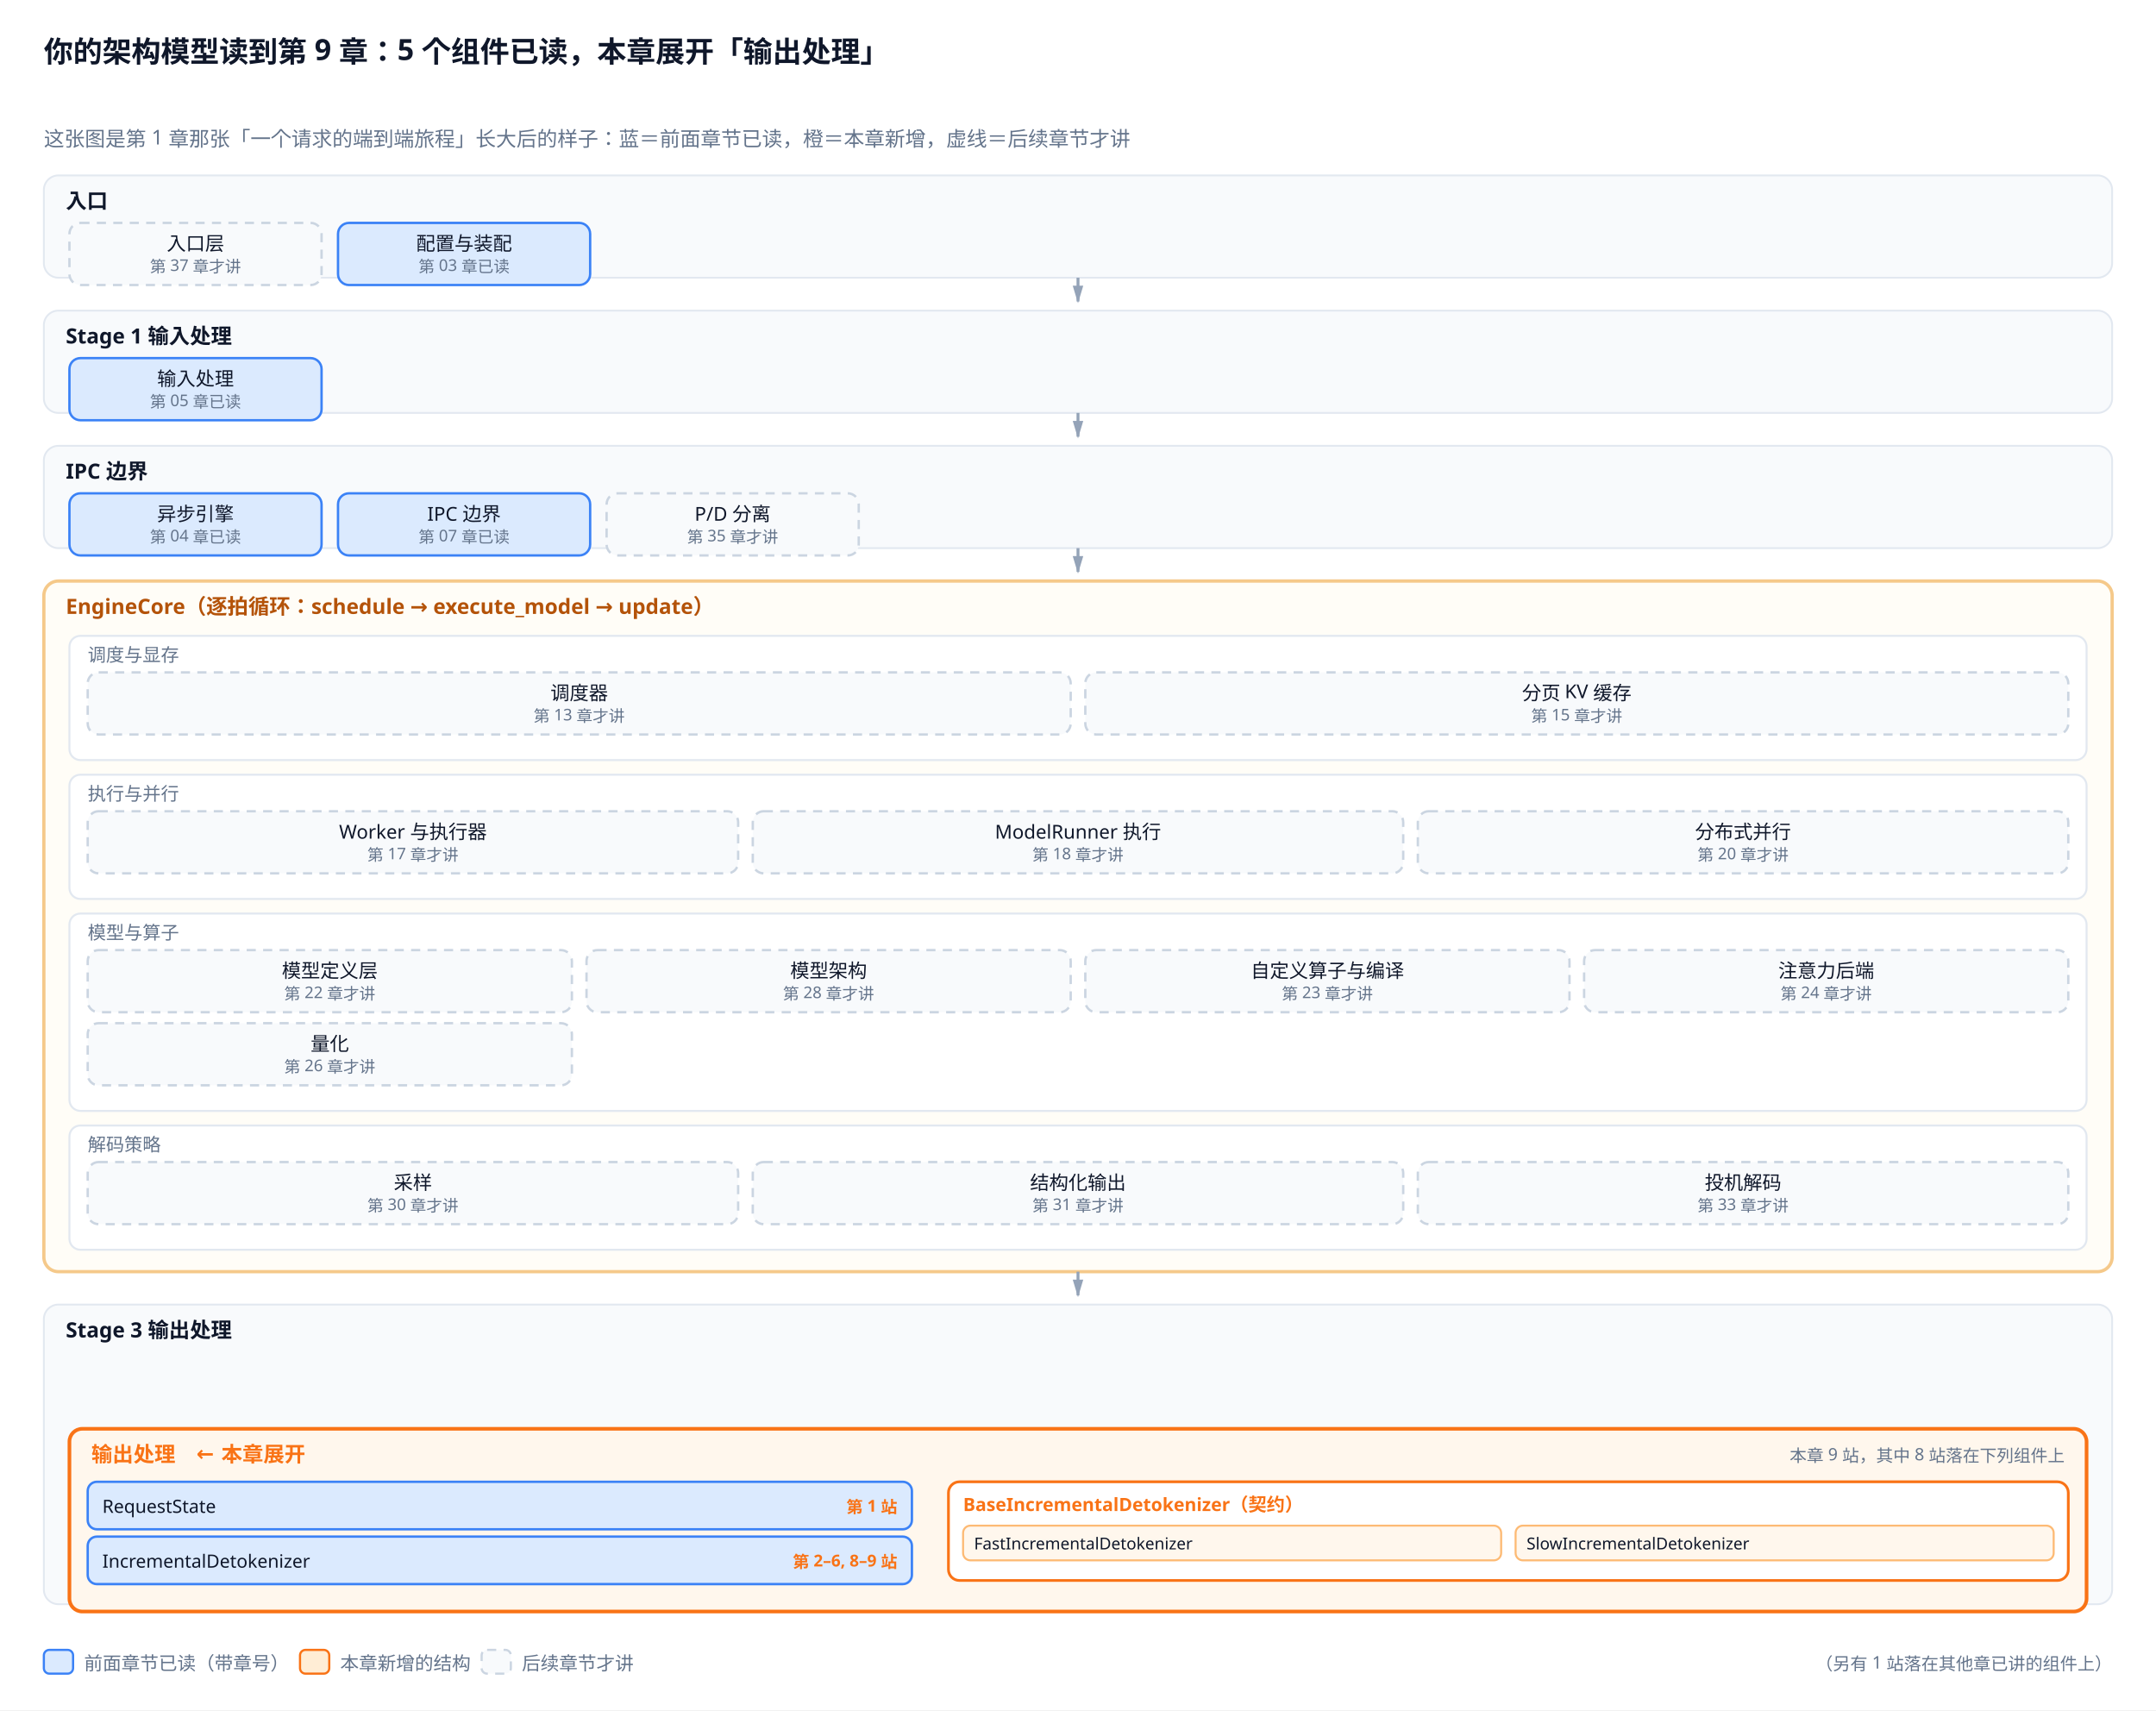
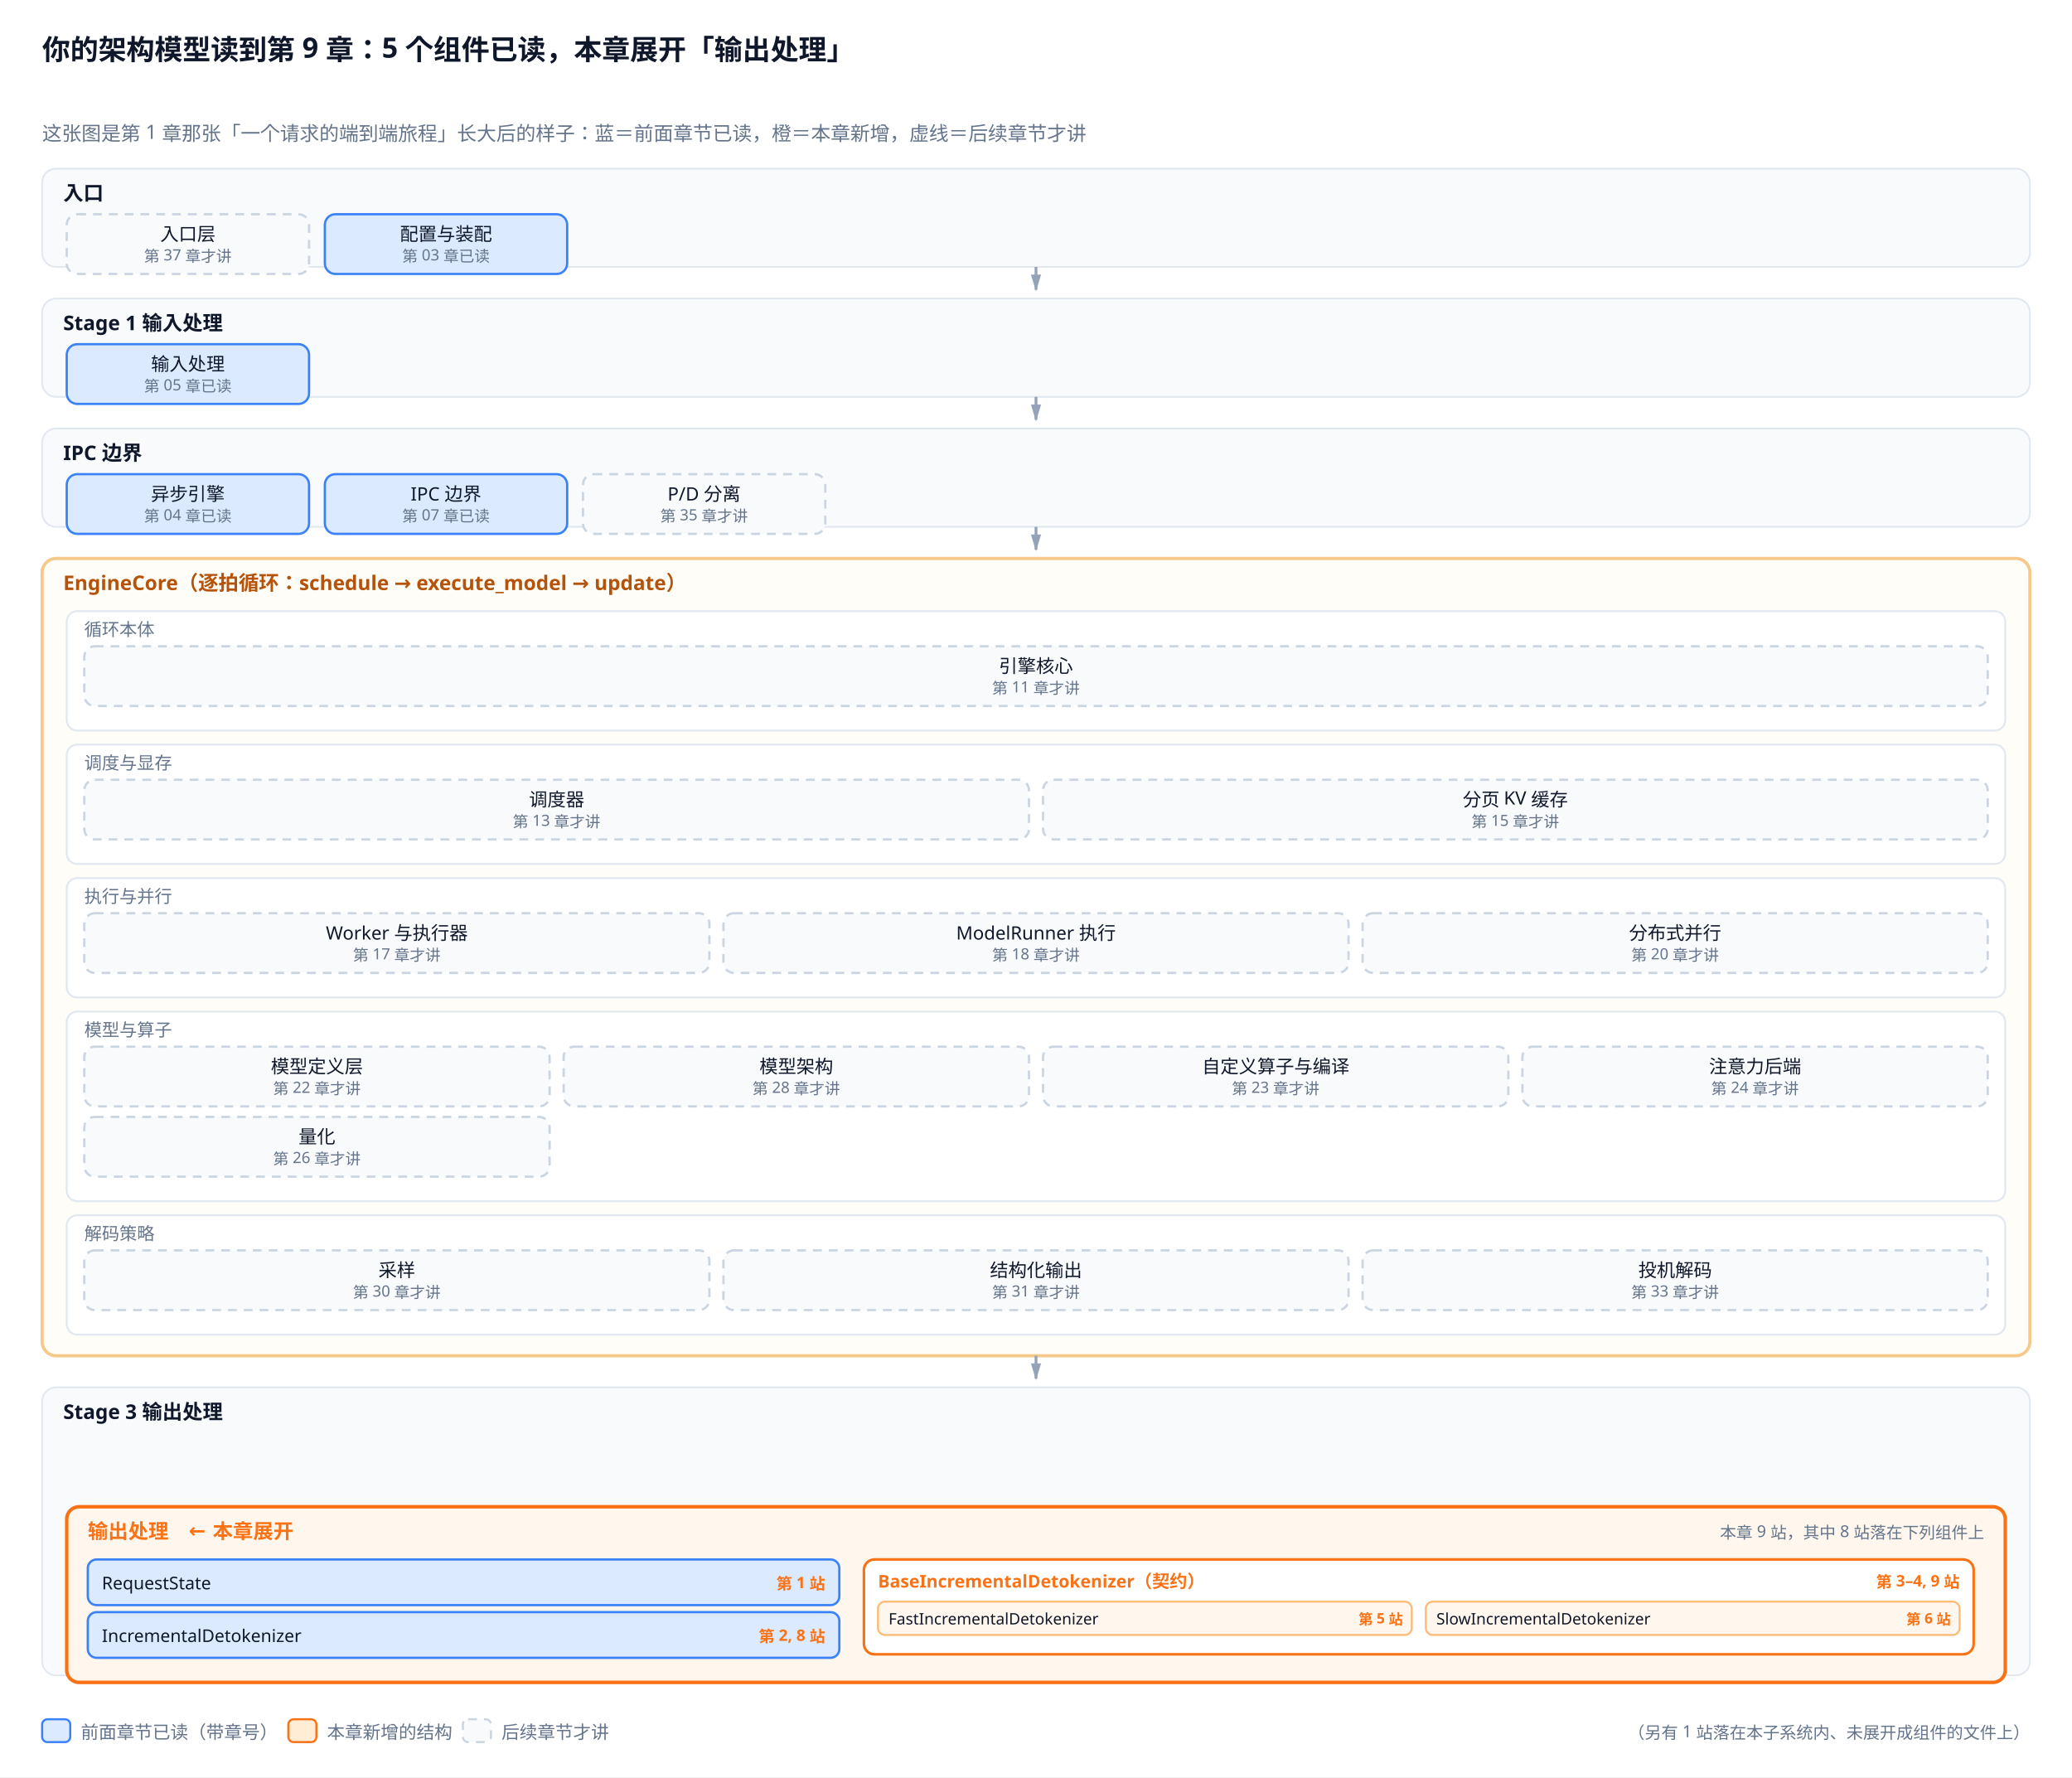
- <svg xmlns="http://www.w3.org/2000/svg" viewBox="0 0 1180 936">
+ <svg xmlns="http://www.w3.org/2000/svg" viewBox="0 0 1180 1012">
  <defs>
    <marker id="a" viewBox="0 0 10 6" refX="9" refY="3" markerWidth="6" markerHeight="4" orient="auto">
      <path d="M0,0 L10,3 L0,6 Z" fill="#94a3b8" />
    </marker>
    <marker id="a2" viewBox="0 0 10 6" refX="9" refY="3" markerWidth="6" markerHeight="4" orient="auto">
      <path d="M0,0 L10,3 L0,6 Z" fill="#f97316" />
    </marker>
  </defs>
-   <rect width="1180" height="936" fill="white" />
+   <rect width="1180" height="1012" fill="white" />
  <text x="24" y="34" font-family="sans-serif" font-size="16" fill="#0f172a" font-weight="bold">你的架构模型读到第 9 章：5 个组件已读，本章展开「输出处理」</text>
  <text x="24.0" y="80.0" font-family="sans-serif" font-size="11.2" fill="#64748b" text-anchor="start">这张图是第 1 章那张「一个请求的端到端旅程」长大后的样子：蓝＝前面章节已读，橙＝本章新增，虚线＝后续章节才讲</text>
  <rect x="24.0" y="96.0" width="1132.0" height="56.0" rx="8" fill="#f8fafc" stroke="#e2e8f0" stroke-width="1.0" />
  <text x="36.0" y="114.0" font-family="sans-serif" font-size="11.5" fill="#0f172a" text-anchor="start" font-weight="bold">入口</text>
  <rect x="38.0" y="122.0" width="138.0" height="34.0" rx="6" fill="#f8fafc" stroke="#cbd5e1" stroke-width="1.3" stroke-dasharray="5,4" />
  <text x="107.0" y="137.0" font-family="sans-serif" font-size="10.5" fill="#0f172a" text-anchor="middle">入口层</text>
  <text x="107.0" y="149.0" font-family="sans-serif" font-size="8.8" fill="#64748b" text-anchor="middle">第 37 章才讲</text>
  <rect x="185.0" y="122.0" width="138.0" height="34.0" rx="6" fill="#dbeafe" stroke="#3b82f6" stroke-width="1.3" />
  <text x="254.0" y="137.0" font-family="sans-serif" font-size="10.5" fill="#0f172a" text-anchor="middle">配置与装配</text>
  <text x="254.0" y="149.0" font-family="sans-serif" font-size="8.8" fill="#64748b" text-anchor="middle">第 03 章已读</text>
  <path d="M590.0,152.0 L590.0,165.0" stroke="#94a3b8" stroke-width="1.6" marker-end="url(#a)" />
  <rect x="24.0" y="170.0" width="1132.0" height="56.0" rx="8" fill="#f8fafc" stroke="#e2e8f0" stroke-width="1.0" />
  <text x="36.0" y="188.0" font-family="sans-serif" font-size="11.5" fill="#0f172a" text-anchor="start" font-weight="bold">Stage 1 输入处理</text>
  <rect x="38.0" y="196.0" width="138.0" height="34.0" rx="6" fill="#dbeafe" stroke="#3b82f6" stroke-width="1.3" />
  <text x="107.0" y="211.0" font-family="sans-serif" font-size="10.5" fill="#0f172a" text-anchor="middle">输入处理</text>
  <text x="107.0" y="223.0" font-family="sans-serif" font-size="8.8" fill="#64748b" text-anchor="middle">第 05 章已读</text>
  <path d="M590.0,226.0 L590.0,239.0" stroke="#94a3b8" stroke-width="1.6" marker-end="url(#a)" />
  <rect x="24.0" y="244.0" width="1132.0" height="56.0" rx="8" fill="#f8fafc" stroke="#e2e8f0" stroke-width="1.0" />
  <text x="36.0" y="262.0" font-family="sans-serif" font-size="11.5" fill="#0f172a" text-anchor="start" font-weight="bold">IPC 边界</text>
  <rect x="38.0" y="270.0" width="138.0" height="34.0" rx="6" fill="#dbeafe" stroke="#3b82f6" stroke-width="1.3" />
  <text x="107.0" y="285.0" font-family="sans-serif" font-size="10.5" fill="#0f172a" text-anchor="middle">异步引擎</text>
  <text x="107.0" y="297.0" font-family="sans-serif" font-size="8.8" fill="#64748b" text-anchor="middle">第 04 章已读</text>
  <rect x="185.0" y="270.0" width="138.0" height="34.0" rx="6" fill="#dbeafe" stroke="#3b82f6" stroke-width="1.3" />
  <text x="254.0" y="285.0" font-family="sans-serif" font-size="10.5" fill="#0f172a" text-anchor="middle">IPC 边界</text>
  <text x="254.0" y="297.0" font-family="sans-serif" font-size="8.8" fill="#64748b" text-anchor="middle">第 07 章已读</text>
  <rect x="332.0" y="270.0" width="138.0" height="34.0" rx="6" fill="#f8fafc" stroke="#cbd5e1" stroke-width="1.3" stroke-dasharray="5,4" />
  <text x="401.0" y="285.0" font-family="sans-serif" font-size="10.5" fill="#0f172a" text-anchor="middle">P/D 分离</text>
  <text x="401.0" y="297.0" font-family="sans-serif" font-size="8.8" fill="#64748b" text-anchor="middle">第 35 章才讲</text>
  <path d="M590.0,300.0 L590.0,313.0" stroke="#94a3b8" stroke-width="1.6" marker-end="url(#a)" />
-   <rect x="24.0" y="318.0" width="1132.0" height="378.0" rx="8" fill="#fffdf7" stroke="#f5c98a" stroke-width="1.8" />
+   <rect x="24.0" y="318.0" width="1132.0" height="454.0" rx="8" fill="#fffdf7" stroke="#f5c98a" stroke-width="1.8" />
  <text x="36.0" y="336.0" font-family="sans-serif" font-size="11.5" fill="#b45309" text-anchor="start" font-weight="bold">EngineCore（逐拍循环：schedule → execute_model → update）</text>
  <rect x="38.0" y="348.0" width="1104.0" height="68.0" rx="6" fill="#ffffff" stroke="#e2e8f0" stroke-width="1.1" />
-   <text x="48.0" y="362.0" font-family="sans-serif" font-size="10" fill="#64748b" text-anchor="start">调度与显存</text>
-   <rect x="48.0" y="368.0" width="538.0" height="34.0" rx="6" fill="#f8fafc" stroke="#cbd5e1" stroke-width="1.3" stroke-dasharray="5,4" />
-   <text x="317.0" y="383.0" font-family="sans-serif" font-size="10.5" fill="#0f172a" text-anchor="middle">调度器</text>
-   <text x="317.0" y="395.0" font-family="sans-serif" font-size="8.8" fill="#64748b" text-anchor="middle">第 13 章才讲</text>
-   <rect x="594.0" y="368.0" width="538.0" height="34.0" rx="6" fill="#f8fafc" stroke="#cbd5e1" stroke-width="1.3" stroke-dasharray="5,4" />
-   <text x="863.0" y="383.0" font-family="sans-serif" font-size="10.5" fill="#0f172a" text-anchor="middle">分页 KV 缓存</text>
-   <text x="863.0" y="395.0" font-family="sans-serif" font-size="8.8" fill="#64748b" text-anchor="middle">第 15 章才讲</text>
+   <text x="48.0" y="362.0" font-family="sans-serif" font-size="10" fill="#64748b" text-anchor="start">循环本体</text>
+   <rect x="48.0" y="368.0" width="1084.0" height="34.0" rx="6" fill="#f8fafc" stroke="#cbd5e1" stroke-width="1.3" stroke-dasharray="5,4" />
+   <text x="590.0" y="383.0" font-family="sans-serif" font-size="10.5" fill="#0f172a" text-anchor="middle">引擎核心</text>
+   <text x="590.0" y="395.0" font-family="sans-serif" font-size="8.8" fill="#64748b" text-anchor="middle">第 11 章才讲</text>
  <rect x="38.0" y="424.0" width="1104.0" height="68.0" rx="6" fill="#ffffff" stroke="#e2e8f0" stroke-width="1.1" />
-   <text x="48.0" y="438.0" font-family="sans-serif" font-size="10" fill="#64748b" text-anchor="start">执行与并行</text>
-   <rect x="48.0" y="444.0" width="356.0" height="34.0" rx="6" fill="#f8fafc" stroke="#cbd5e1" stroke-width="1.3" stroke-dasharray="5,4" />
-   <text x="226.0" y="459.0" font-family="sans-serif" font-size="10.5" fill="#0f172a" text-anchor="middle">Worker 与执行器</text>
-   <text x="226.0" y="471.0" font-family="sans-serif" font-size="8.8" fill="#64748b" text-anchor="middle">第 17 章才讲</text>
-   <rect x="412.0" y="444.0" width="356.0" height="34.0" rx="6" fill="#f8fafc" stroke="#cbd5e1" stroke-width="1.3" stroke-dasharray="5,4" />
-   <text x="590.0" y="459.0" font-family="sans-serif" font-size="10.5" fill="#0f172a" text-anchor="middle">ModelRunner 执行</text>
-   <text x="590.0" y="471.0" font-family="sans-serif" font-size="8.8" fill="#64748b" text-anchor="middle">第 18 章才讲</text>
-   <rect x="776.0" y="444.0" width="356.0" height="34.0" rx="6" fill="#f8fafc" stroke="#cbd5e1" stroke-width="1.3" stroke-dasharray="5,4" />
-   <text x="954.0" y="459.0" font-family="sans-serif" font-size="10.5" fill="#0f172a" text-anchor="middle">分布式并行</text>
-   <text x="954.0" y="471.0" font-family="sans-serif" font-size="8.8" fill="#64748b" text-anchor="middle">第 20 章才讲</text>
-   <rect x="38.0" y="500.0" width="1104.0" height="108.0" rx="6" fill="#ffffff" stroke="#e2e8f0" stroke-width="1.1" />
-   <text x="48.0" y="514.0" font-family="sans-serif" font-size="10" fill="#64748b" text-anchor="start">模型与算子</text>
-   <rect x="48.0" y="520.0" width="265.0" height="34.0" rx="6" fill="#f8fafc" stroke="#cbd5e1" stroke-width="1.3" stroke-dasharray="5,4" />
-   <text x="180.5" y="535.0" font-family="sans-serif" font-size="10.5" fill="#0f172a" text-anchor="middle">模型定义层</text>
-   <text x="180.5" y="547.0" font-family="sans-serif" font-size="8.8" fill="#64748b" text-anchor="middle">第 22 章才讲</text>
-   <rect x="321.0" y="520.0" width="265.0" height="34.0" rx="6" fill="#f8fafc" stroke="#cbd5e1" stroke-width="1.3" stroke-dasharray="5,4" />
-   <text x="453.5" y="535.0" font-family="sans-serif" font-size="10.5" fill="#0f172a" text-anchor="middle">模型架构</text>
-   <text x="453.5" y="547.0" font-family="sans-serif" font-size="8.8" fill="#64748b" text-anchor="middle">第 28 章才讲</text>
-   <rect x="594.0" y="520.0" width="265.0" height="34.0" rx="6" fill="#f8fafc" stroke="#cbd5e1" stroke-width="1.3" stroke-dasharray="5,4" />
-   <text x="726.5" y="535.0" font-family="sans-serif" font-size="10.5" fill="#0f172a" text-anchor="middle">自定义算子与编译</text>
-   <text x="726.5" y="547.0" font-family="sans-serif" font-size="8.8" fill="#64748b" text-anchor="middle">第 23 章才讲</text>
-   <rect x="867.0" y="520.0" width="265.0" height="34.0" rx="6" fill="#f8fafc" stroke="#cbd5e1" stroke-width="1.3" stroke-dasharray="5,4" />
-   <text x="999.5" y="535.0" font-family="sans-serif" font-size="10.5" fill="#0f172a" text-anchor="middle">注意力后端</text>
-   <text x="999.5" y="547.0" font-family="sans-serif" font-size="8.8" fill="#64748b" text-anchor="middle">第 24 章才讲</text>
-   <rect x="48.0" y="560.0" width="265.0" height="34.0" rx="6" fill="#f8fafc" stroke="#cbd5e1" stroke-width="1.3" stroke-dasharray="5,4" />
-   <text x="180.5" y="575.0" font-family="sans-serif" font-size="10.5" fill="#0f172a" text-anchor="middle">量化</text>
-   <text x="180.5" y="587.0" font-family="sans-serif" font-size="8.8" fill="#64748b" text-anchor="middle">第 26 章才讲</text>
-   <rect x="38.0" y="616.0" width="1104.0" height="68.0" rx="6" fill="#ffffff" stroke="#e2e8f0" stroke-width="1.1" />
-   <text x="48.0" y="630.0" font-family="sans-serif" font-size="10" fill="#64748b" text-anchor="start">解码策略</text>
-   <rect x="48.0" y="636.0" width="356.0" height="34.0" rx="6" fill="#f8fafc" stroke="#cbd5e1" stroke-width="1.3" stroke-dasharray="5,4" />
-   <text x="226.0" y="651.0" font-family="sans-serif" font-size="10.5" fill="#0f172a" text-anchor="middle">采样</text>
-   <text x="226.0" y="663.0" font-family="sans-serif" font-size="8.8" fill="#64748b" text-anchor="middle">第 30 章才讲</text>
-   <rect x="412.0" y="636.0" width="356.0" height="34.0" rx="6" fill="#f8fafc" stroke="#cbd5e1" stroke-width="1.3" stroke-dasharray="5,4" />
-   <text x="590.0" y="651.0" font-family="sans-serif" font-size="10.5" fill="#0f172a" text-anchor="middle">结构化输出</text>
-   <text x="590.0" y="663.0" font-family="sans-serif" font-size="8.8" fill="#64748b" text-anchor="middle">第 31 章才讲</text>
-   <rect x="776.0" y="636.0" width="356.0" height="34.0" rx="6" fill="#f8fafc" stroke="#cbd5e1" stroke-width="1.3" stroke-dasharray="5,4" />
-   <text x="954.0" y="651.0" font-family="sans-serif" font-size="10.5" fill="#0f172a" text-anchor="middle">投机解码</text>
-   <text x="954.0" y="663.0" font-family="sans-serif" font-size="8.8" fill="#64748b" text-anchor="middle">第 33 章才讲</text>
-   <path d="M590.0,696.0 L590.0,709.0" stroke="#94a3b8" stroke-width="1.6" marker-end="url(#a)" />
-   <rect x="24.0" y="714.0" width="1132.0" height="164.0" rx="8" fill="#f8fafc" stroke="#e2e8f0" stroke-width="1.0" />
-   <text x="36.0" y="732.0" font-family="sans-serif" font-size="11.5" fill="#0f172a" text-anchor="start" font-weight="bold">Stage 3 输出处理</text>
-   <rect x="38.0" y="782.0" width="1104.0" height="100.0" rx="7" fill="#fff7ed" stroke="#f97316" stroke-width="2.0" />
-   <text x="50.0" y="800.0" font-family="sans-serif" font-size="11.5" fill="#f97316" text-anchor="start" font-weight="bold">输出处理　← 本章展开</text>
-   <text x="1130.0" y="800.0" font-family="sans-serif" font-size="9.3" fill="#64748b" text-anchor="end">本章 9 站，其中 8 站落在下列组件上</text>
-   <rect x="48.0" y="811.0" width="451.1" height="26.0" rx="5" fill="#dbeafe" stroke="#3b82f6" stroke-width="1.3" />
-   <text x="56.0" y="828.0" font-family="sans-serif" font-size="10" fill="#0f172a" text-anchor="start">RequestState</text>
-   <text x="491.1" y="828.0" font-family="sans-serif" font-size="9" fill="#f97316" text-anchor="end" font-weight="bold">第 1 站</text>
-   <rect x="48.0" y="841.0" width="451.1" height="26.0" rx="5" fill="#dbeafe" stroke="#3b82f6" stroke-width="1.3" />
-   <text x="56.0" y="858.0" font-family="sans-serif" font-size="10" fill="#0f172a" text-anchor="start">IncrementalDetokenizer</text>
-   <text x="491.1" y="858.0" font-family="sans-serif" font-size="9" fill="#f97316" text-anchor="end" font-weight="bold">第 2–6, 8–9 站</text>
-   <rect x="519.1" y="811.0" width="612.9" height="54.0" rx="6" fill="#ffffff" stroke="#f97316" stroke-width="1.5" />
-   <text x="527.1" y="827.0" font-family="sans-serif" font-size="10" fill="#f97316" text-anchor="start" font-weight="bold">BaseIncrementalDetokenizer（契约）</text>
-   <rect x="527.1" y="835.0" width="294.5" height="19.0" rx="4" fill="#fff7ed" stroke="#fdba74" stroke-width="1.1" />
-   <text x="533.1" y="848.0" font-family="sans-serif" font-size="9" fill="#0f172a" text-anchor="start">FastIncrementalDetokenizer</text>
-   <rect x="829.5" y="835.0" width="294.5" height="19.0" rx="4" fill="#fff7ed" stroke="#fdba74" stroke-width="1.1" />
-   <text x="835.5" y="848.0" font-family="sans-serif" font-size="9" fill="#0f172a" text-anchor="start">SlowIncrementalDetokenizer</text>
-   <rect x="24.0" y="903.0" width="16.0" height="13.0" rx="3" fill="#dbeafe" stroke="#3b82f6" stroke-width="1.2" />
-   <text x="46.0" y="914.0" font-family="sans-serif" font-size="10.2" fill="#64748b" text-anchor="start">前面章节已读（带章号）</text>
-   <rect x="164.2" y="903.0" width="16.0" height="13.0" rx="3" fill="#ffedd5" stroke="#f97316" stroke-width="1.2" />
-   <text x="186.2" y="914.0" font-family="sans-serif" font-size="10.2" fill="#64748b" text-anchor="start">本章新增的结构</text>
-   <rect x="263.6" y="903.0" width="16.0" height="13.0" rx="3" fill="#f8fafc" stroke="#cbd5e1" stroke-width="1.2" stroke-dasharray="5,4" />
-   <text x="285.6" y="914.0" font-family="sans-serif" font-size="10.2" fill="#64748b" text-anchor="start">后续章节才讲</text>
-   <text x="1156.0" y="914.0" font-family="sans-serif" font-size="9.5" fill="#64748b" text-anchor="end">（另有 1 站落在其他章已讲的组件上）</text>
+   <text x="48.0" y="438.0" font-family="sans-serif" font-size="10" fill="#64748b" text-anchor="start">调度与显存</text>
+   <rect x="48.0" y="444.0" width="538.0" height="34.0" rx="6" fill="#f8fafc" stroke="#cbd5e1" stroke-width="1.3" stroke-dasharray="5,4" />
+   <text x="317.0" y="459.0" font-family="sans-serif" font-size="10.5" fill="#0f172a" text-anchor="middle">调度器</text>
+   <text x="317.0" y="471.0" font-family="sans-serif" font-size="8.8" fill="#64748b" text-anchor="middle">第 13 章才讲</text>
+   <rect x="594.0" y="444.0" width="538.0" height="34.0" rx="6" fill="#f8fafc" stroke="#cbd5e1" stroke-width="1.3" stroke-dasharray="5,4" />
+   <text x="863.0" y="459.0" font-family="sans-serif" font-size="10.5" fill="#0f172a" text-anchor="middle">分页 KV 缓存</text>
+   <text x="863.0" y="471.0" font-family="sans-serif" font-size="8.8" fill="#64748b" text-anchor="middle">第 15 章才讲</text>
+   <rect x="38.0" y="500.0" width="1104.0" height="68.0" rx="6" fill="#ffffff" stroke="#e2e8f0" stroke-width="1.1" />
+   <text x="48.0" y="514.0" font-family="sans-serif" font-size="10" fill="#64748b" text-anchor="start">执行与并行</text>
+   <rect x="48.0" y="520.0" width="356.0" height="34.0" rx="6" fill="#f8fafc" stroke="#cbd5e1" stroke-width="1.3" stroke-dasharray="5,4" />
+   <text x="226.0" y="535.0" font-family="sans-serif" font-size="10.5" fill="#0f172a" text-anchor="middle">Worker 与执行器</text>
+   <text x="226.0" y="547.0" font-family="sans-serif" font-size="8.8" fill="#64748b" text-anchor="middle">第 17 章才讲</text>
+   <rect x="412.0" y="520.0" width="356.0" height="34.0" rx="6" fill="#f8fafc" stroke="#cbd5e1" stroke-width="1.3" stroke-dasharray="5,4" />
+   <text x="590.0" y="535.0" font-family="sans-serif" font-size="10.5" fill="#0f172a" text-anchor="middle">ModelRunner 执行</text>
+   <text x="590.0" y="547.0" font-family="sans-serif" font-size="8.8" fill="#64748b" text-anchor="middle">第 18 章才讲</text>
+   <rect x="776.0" y="520.0" width="356.0" height="34.0" rx="6" fill="#f8fafc" stroke="#cbd5e1" stroke-width="1.3" stroke-dasharray="5,4" />
+   <text x="954.0" y="535.0" font-family="sans-serif" font-size="10.5" fill="#0f172a" text-anchor="middle">分布式并行</text>
+   <text x="954.0" y="547.0" font-family="sans-serif" font-size="8.8" fill="#64748b" text-anchor="middle">第 20 章才讲</text>
+   <rect x="38.0" y="576.0" width="1104.0" height="108.0" rx="6" fill="#ffffff" stroke="#e2e8f0" stroke-width="1.1" />
+   <text x="48.0" y="590.0" font-family="sans-serif" font-size="10" fill="#64748b" text-anchor="start">模型与算子</text>
+   <rect x="48.0" y="596.0" width="265.0" height="34.0" rx="6" fill="#f8fafc" stroke="#cbd5e1" stroke-width="1.3" stroke-dasharray="5,4" />
+   <text x="180.5" y="611.0" font-family="sans-serif" font-size="10.5" fill="#0f172a" text-anchor="middle">模型定义层</text>
+   <text x="180.5" y="623.0" font-family="sans-serif" font-size="8.8" fill="#64748b" text-anchor="middle">第 22 章才讲</text>
+   <rect x="321.0" y="596.0" width="265.0" height="34.0" rx="6" fill="#f8fafc" stroke="#cbd5e1" stroke-width="1.3" stroke-dasharray="5,4" />
+   <text x="453.5" y="611.0" font-family="sans-serif" font-size="10.5" fill="#0f172a" text-anchor="middle">模型架构</text>
+   <text x="453.5" y="623.0" font-family="sans-serif" font-size="8.8" fill="#64748b" text-anchor="middle">第 28 章才讲</text>
+   <rect x="594.0" y="596.0" width="265.0" height="34.0" rx="6" fill="#f8fafc" stroke="#cbd5e1" stroke-width="1.3" stroke-dasharray="5,4" />
+   <text x="726.5" y="611.0" font-family="sans-serif" font-size="10.5" fill="#0f172a" text-anchor="middle">自定义算子与编译</text>
+   <text x="726.5" y="623.0" font-family="sans-serif" font-size="8.8" fill="#64748b" text-anchor="middle">第 23 章才讲</text>
+   <rect x="867.0" y="596.0" width="265.0" height="34.0" rx="6" fill="#f8fafc" stroke="#cbd5e1" stroke-width="1.3" stroke-dasharray="5,4" />
+   <text x="999.5" y="611.0" font-family="sans-serif" font-size="10.5" fill="#0f172a" text-anchor="middle">注意力后端</text>
+   <text x="999.5" y="623.0" font-family="sans-serif" font-size="8.8" fill="#64748b" text-anchor="middle">第 24 章才讲</text>
+   <rect x="48.0" y="636.0" width="265.0" height="34.0" rx="6" fill="#f8fafc" stroke="#cbd5e1" stroke-width="1.3" stroke-dasharray="5,4" />
+   <text x="180.5" y="651.0" font-family="sans-serif" font-size="10.5" fill="#0f172a" text-anchor="middle">量化</text>
+   <text x="180.5" y="663.0" font-family="sans-serif" font-size="8.8" fill="#64748b" text-anchor="middle">第 26 章才讲</text>
+   <rect x="38.0" y="692.0" width="1104.0" height="68.0" rx="6" fill="#ffffff" stroke="#e2e8f0" stroke-width="1.1" />
+   <text x="48.0" y="706.0" font-family="sans-serif" font-size="10" fill="#64748b" text-anchor="start">解码策略</text>
+   <rect x="48.0" y="712.0" width="356.0" height="34.0" rx="6" fill="#f8fafc" stroke="#cbd5e1" stroke-width="1.3" stroke-dasharray="5,4" />
+   <text x="226.0" y="727.0" font-family="sans-serif" font-size="10.5" fill="#0f172a" text-anchor="middle">采样</text>
+   <text x="226.0" y="739.0" font-family="sans-serif" font-size="8.8" fill="#64748b" text-anchor="middle">第 30 章才讲</text>
+   <rect x="412.0" y="712.0" width="356.0" height="34.0" rx="6" fill="#f8fafc" stroke="#cbd5e1" stroke-width="1.3" stroke-dasharray="5,4" />
+   <text x="590.0" y="727.0" font-family="sans-serif" font-size="10.5" fill="#0f172a" text-anchor="middle">结构化输出</text>
+   <text x="590.0" y="739.0" font-family="sans-serif" font-size="8.8" fill="#64748b" text-anchor="middle">第 31 章才讲</text>
+   <rect x="776.0" y="712.0" width="356.0" height="34.0" rx="6" fill="#f8fafc" stroke="#cbd5e1" stroke-width="1.3" stroke-dasharray="5,4" />
+   <text x="954.0" y="727.0" font-family="sans-serif" font-size="10.5" fill="#0f172a" text-anchor="middle">投机解码</text>
+   <text x="954.0" y="739.0" font-family="sans-serif" font-size="8.8" fill="#64748b" text-anchor="middle">第 33 章才讲</text>
+   <path d="M590.0,772.0 L590.0,785.0" stroke="#94a3b8" stroke-width="1.6" marker-end="url(#a)" />
+   <rect x="24.0" y="790.0" width="1132.0" height="164.0" rx="8" fill="#f8fafc" stroke="#e2e8f0" stroke-width="1.0" />
+   <text x="36.0" y="808.0" font-family="sans-serif" font-size="11.5" fill="#0f172a" text-anchor="start" font-weight="bold">Stage 3 输出处理</text>
+   <rect x="38.0" y="858.0" width="1104.0" height="100.0" rx="7" fill="#fff7ed" stroke="#f97316" stroke-width="2.0" />
+   <text x="50.0" y="876.0" font-family="sans-serif" font-size="11.5" fill="#f97316" text-anchor="start" font-weight="bold">输出处理　← 本章展开</text>
+   <text x="1130.0" y="876.0" font-family="sans-serif" font-size="9.3" fill="#64748b" text-anchor="end">本章 9 站，其中 8 站落在下列组件上</text>
+   <rect x="50.0" y="888.0" width="428.0" height="26.0" rx="5" fill="#dbeafe" stroke="#3b82f6" stroke-width="1.3" />
+   <text x="58.0" y="905.0" font-family="sans-serif" font-size="10" fill="#0f172a" text-anchor="start">RequestState</text>
+   <text x="470.0" y="905.0" font-family="sans-serif" font-size="9" fill="#f97316" text-anchor="end" font-weight="bold">第 1 站</text>
+   <rect x="50.0" y="918.0" width="428.0" height="26.0" rx="5" fill="#dbeafe" stroke="#3b82f6" stroke-width="1.3" />
+   <text x="58.0" y="935.0" font-family="sans-serif" font-size="10" fill="#0f172a" text-anchor="start">IncrementalDetokenizer</text>
+   <text x="470.0" y="935.0" font-family="sans-serif" font-size="9" fill="#f97316" text-anchor="end" font-weight="bold">第 2, 8 站</text>
+   <rect x="492.0" y="888.0" width="632.0" height="54.0" rx="6" fill="#ffffff" stroke="#f97316" stroke-width="1.5" />
+   <text x="500.0" y="904.0" font-family="sans-serif" font-size="10" fill="#f97316" text-anchor="start" font-weight="bold">BaseIncrementalDetokenizer（契约）</text>
+   <text x="1116.0" y="904.0" font-family="sans-serif" font-size="9" fill="#f97316" text-anchor="end" font-weight="bold">第 3–4, 9 站</text>
+   <rect x="500.0" y="912.0" width="304.0" height="19.0" rx="4" fill="#fff7ed" stroke="#fdba74" stroke-width="1.1" />
+   <text x="506.0" y="925.0" font-family="sans-serif" font-size="9" fill="#0f172a" text-anchor="start">FastIncrementalDetokenizer</text>
+   <text x="799.0" y="925.0" font-family="sans-serif" font-size="8.2" fill="#f97316" text-anchor="end" font-weight="bold">第 5 站</text>
+   <rect x="812.0" y="912.0" width="304.0" height="19.0" rx="4" fill="#fff7ed" stroke="#fdba74" stroke-width="1.1" />
+   <text x="818.0" y="925.0" font-family="sans-serif" font-size="9" fill="#0f172a" text-anchor="start">SlowIncrementalDetokenizer</text>
+   <text x="1111.0" y="925.0" font-family="sans-serif" font-size="8.2" fill="#f97316" text-anchor="end" font-weight="bold">第 6 站</text>
+   <rect x="24.0" y="979.0" width="16.0" height="13.0" rx="3" fill="#dbeafe" stroke="#3b82f6" stroke-width="1.2" />
+   <text x="46.0" y="990.0" font-family="sans-serif" font-size="10.2" fill="#64748b" text-anchor="start">前面章节已读（带章号）</text>
+   <rect x="164.2" y="979.0" width="16.0" height="13.0" rx="3" fill="#ffedd5" stroke="#f97316" stroke-width="1.2" />
+   <text x="186.2" y="990.0" font-family="sans-serif" font-size="10.2" fill="#64748b" text-anchor="start">本章新增的结构</text>
+   <rect x="263.6" y="979.0" width="16.0" height="13.0" rx="3" fill="#f8fafc" stroke="#cbd5e1" stroke-width="1.2" stroke-dasharray="5,4" />
+   <text x="285.6" y="990.0" font-family="sans-serif" font-size="10.2" fill="#64748b" text-anchor="start">后续章节才讲</text>
+   <text x="1156.0" y="990.0" font-family="sans-serif" font-size="9.5" fill="#64748b" text-anchor="end">（另有 1 站落在本子系统内、未展开成组件的文件上）</text>
</svg>
